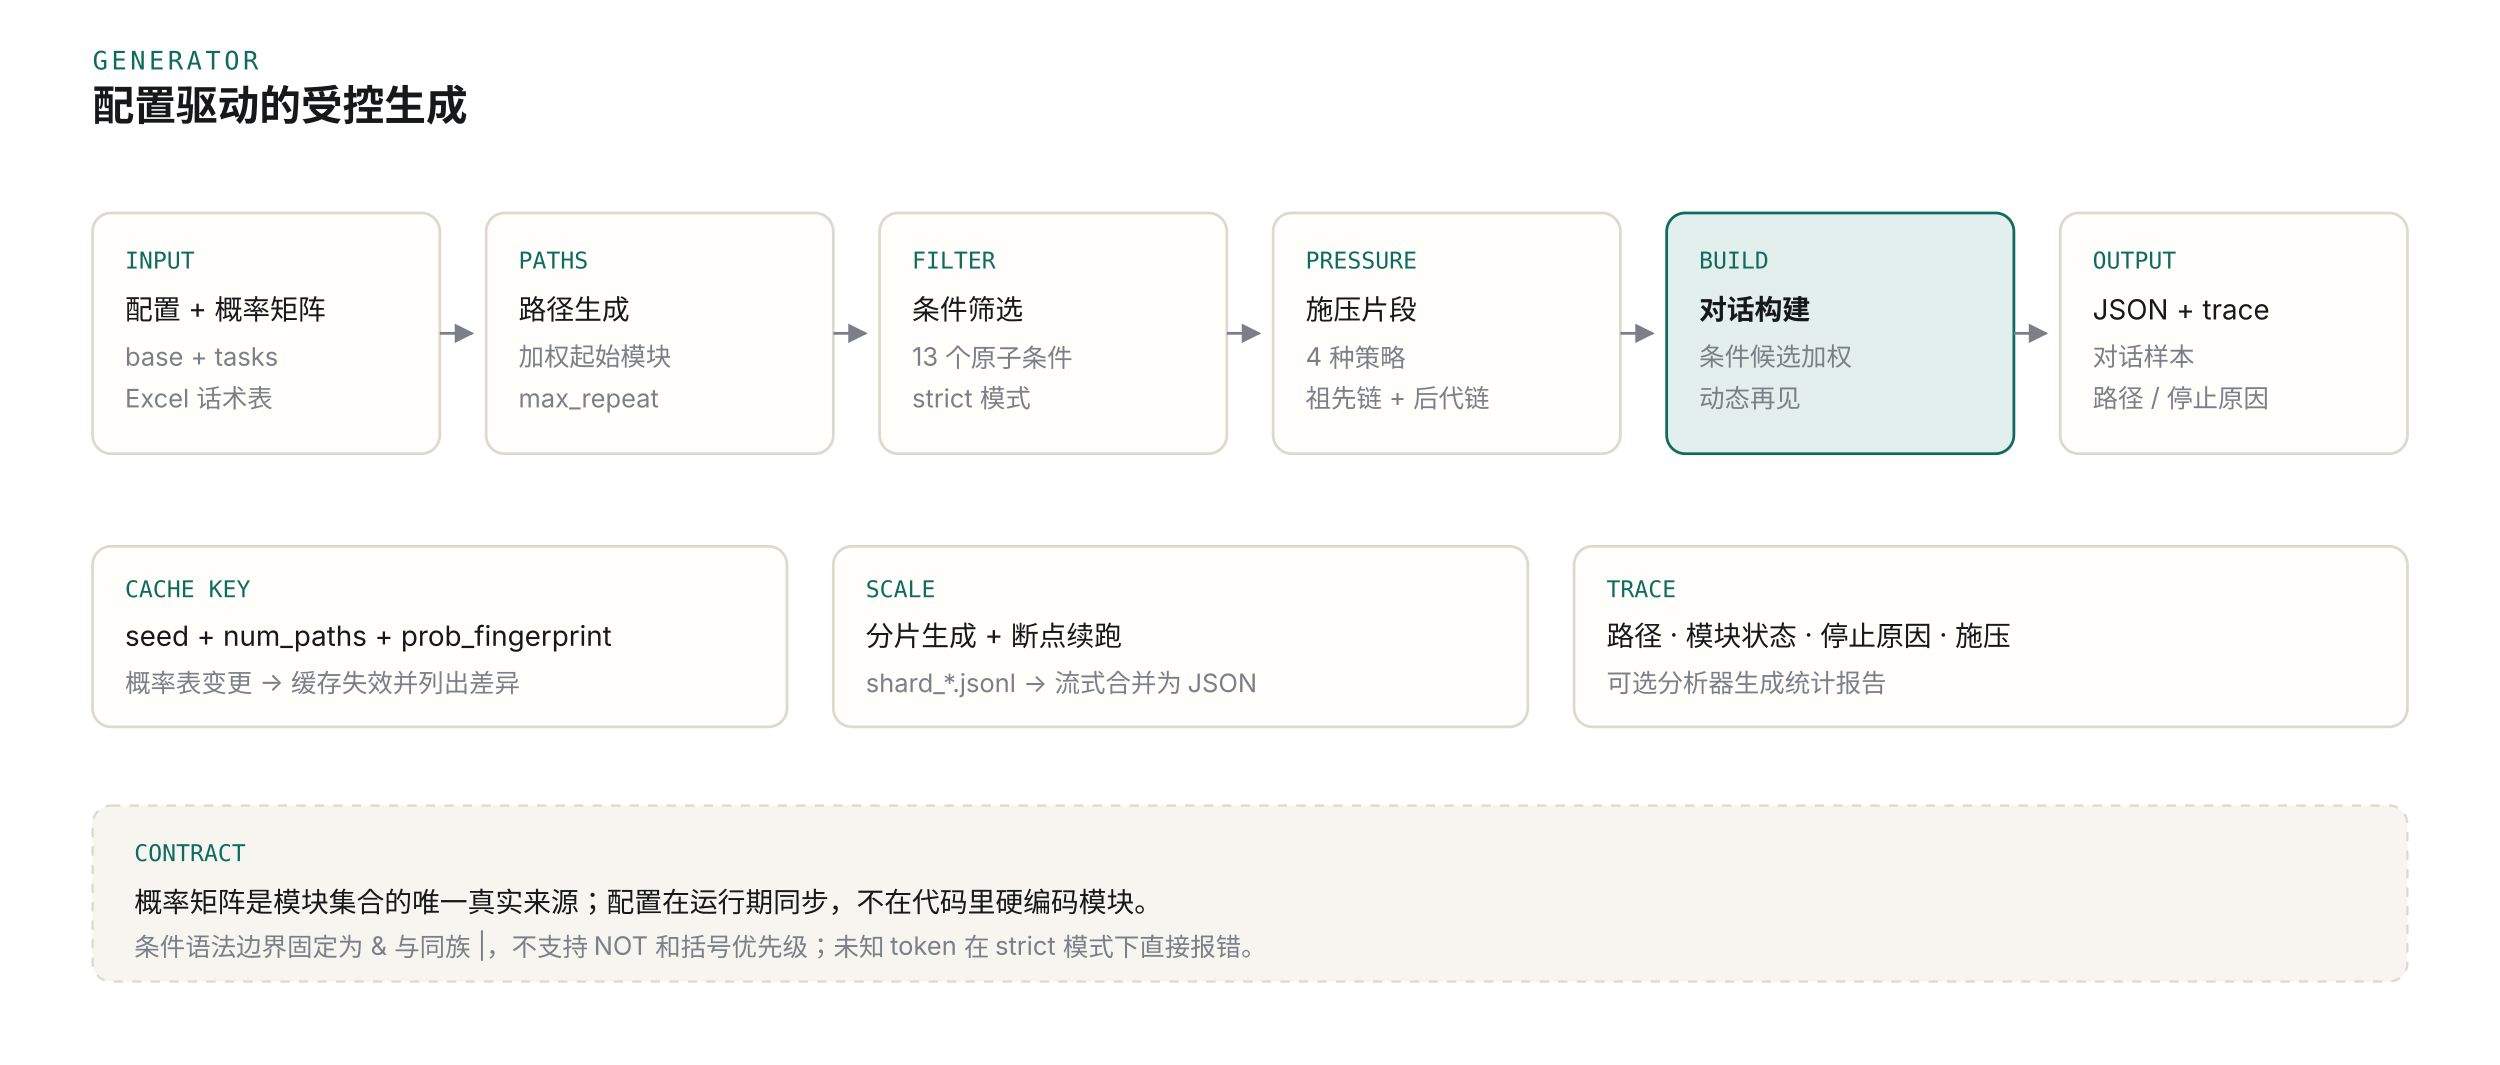
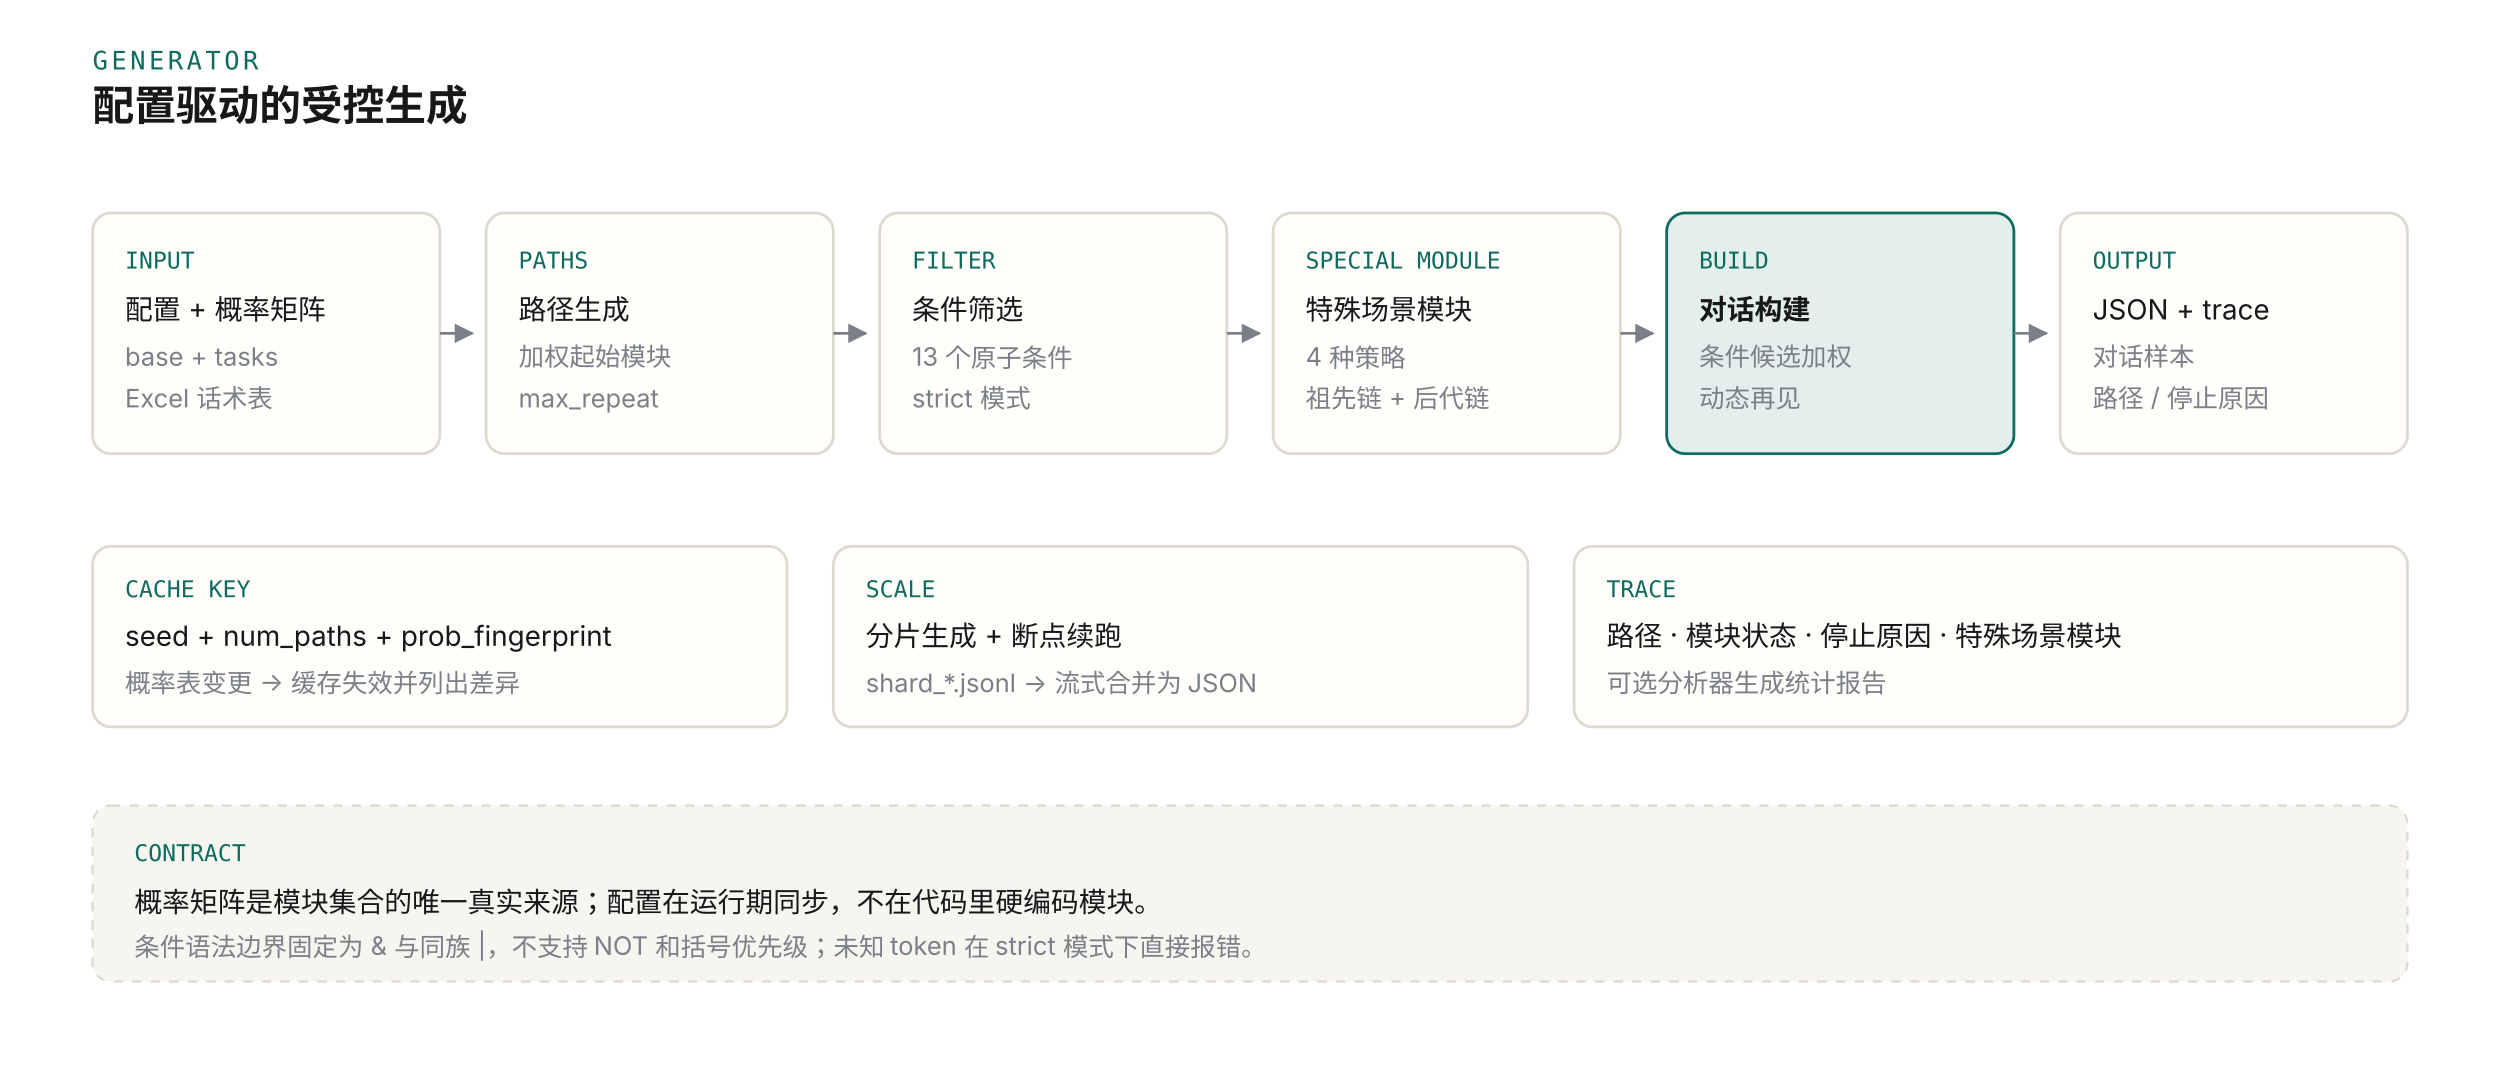
<svg xmlns="http://www.w3.org/2000/svg" viewBox="0 0 1080 460" role="img" aria-labelledby="title desc">
  <defs>
    <marker id="a2" viewBox="0 0 10 10" refX="9" refY="5" markerWidth="7" markerHeight="7" orient="auto-start-reverse">
      <path d="M0,0 L10,5 L0,10 z" fill="#7b8088" />
    </marker>
    <style>
      .b { fill: #fffefb; stroke: #ded9cf; stroke-width: 1.2; }
      .ba { fill: #e3efec; stroke: #0f6b5f; stroke-width: 1.2; }
      .t { font-family: -apple-system, BlinkMacSystemFont, "Segoe UI", "Noto Sans SC", "PingFang SC", sans-serif; fill: #17181a; }
      .m { font-family: -apple-system, BlinkMacSystemFont, "Segoe UI", "Noto Sans SC", "PingFang SC", sans-serif; fill: #7b8088; }
      .k { font-family: ui-monospace, SFMono-Regular, Menlo, Consolas, monospace; fill: #0f6b5f; }
      .l { stroke: #7b8088; stroke-width: 1.2; fill: none; marker-end: url(#a2); }
      .d { stroke: #c7c0b3; stroke-width: 1.1; stroke-dasharray: 4 4; fill: none; }
    </style>
  </defs>
  <text x="40" y="30" class="k" font-size="11" letter-spacing="1.5">GENERATOR</text>
  <text x="40" y="52" class="t" font-size="18" font-weight="700">配置驱动的受控生成</text>
  <rect class="b" x="40" y="92" width="150" height="104" rx="8" />
  <text x="54" y="116" class="k" font-size="10">INPUT</text>
  <text x="54" y="138" class="t" font-size="12">配置 + 概率矩阵</text>
  <text x="54" y="158" class="m" font-size="11">base + tasks</text>
  <text x="54" y="176" class="m" font-size="11">Excel 话术表</text>
  <rect class="b" x="210" y="92" width="150" height="104" rx="8" />
  <text x="224" y="116" class="k" font-size="10">PATHS</text>
  <text x="224" y="138" class="t" font-size="12">路径生成</text>
  <text x="224" y="158" class="m" font-size="11">加权起始模块</text>
  <text x="224" y="176" class="m" font-size="11">max_repeat</text>
  <rect class="b" x="380" y="92" width="150" height="104" rx="8" />
  <text x="394" y="116" class="k" font-size="10">FILTER</text>
  <text x="394" y="138" class="t" font-size="12">条件筛选</text>
  <text x="394" y="158" class="m" font-size="11">13 个原子条件</text>
  <text x="394" y="176" class="m" font-size="11">strict 模式</text>
  <rect class="b" x="550" y="92" width="150" height="104" rx="8" />
-   <text x="564" y="116" class="k" font-size="10">PRESSURE</text>
-   <text x="564" y="138" class="t" font-size="12">施压片段</text>
+   <text x="564" y="116" class="k" font-size="10">SPECIAL MODULE</text>
+   <text x="564" y="138" class="t" font-size="12">特殊场景模块</text>
  <text x="564" y="158" class="m" font-size="11">4 种策略</text>
  <text x="564" y="176" class="m" font-size="11">祖先链 + 后代链</text>
  <rect class="ba" x="720" y="92" width="150" height="104" rx="8" />
  <text x="734" y="116" class="k" font-size="10">BUILD</text>
  <text x="734" y="138" class="t" font-size="12" font-weight="700">对话构建</text>
  <text x="734" y="158" class="m" font-size="11">条件候选加权</text>
  <text x="734" y="176" class="m" font-size="11">动态再见</text>
  <rect class="b" x="890" y="92" width="150" height="104" rx="8" />
  <text x="904" y="116" class="k" font-size="10">OUTPUT</text>
  <text x="904" y="138" class="t" font-size="12">JSON + trace</text>
  <text x="904" y="158" class="m" font-size="11">对话样本</text>
  <text x="904" y="176" class="m" font-size="11">路径 / 停止原因</text>
  <line class="l" x1="190" y1="144" x2="204" y2="144" />
  <line class="l" x1="360" y1="144" x2="374" y2="144" />
  <line class="l" x1="530" y1="144" x2="544" y2="144" />
  <line class="l" x1="700" y1="144" x2="714" y2="144" />
  <line class="l" x1="870" y1="144" x2="884" y2="144" />
  <rect class="b" x="40" y="236" width="300" height="78" rx="8" />
  <text x="54" y="258" class="k" font-size="10">CACHE KEY</text>
  <text x="54" y="279" class="t" font-size="12">seed + num_paths + prob_fingerprint</text>
  <text x="54" y="299" class="m" font-size="11">概率表变更 → 缓存失效并列出差异</text>
  <rect class="b" x="360" y="236" width="300" height="78" rx="8" />
  <text x="374" y="258" class="k" font-size="10">SCALE</text>
  <text x="374" y="279" class="t" font-size="12">分片生成 + 断点续跑</text>
  <text x="374" y="299" class="m" font-size="11">shard_*.jsonl → 流式合并为 JSON</text>
  <rect class="b" x="680" y="236" width="360" height="78" rx="8" />
  <text x="694" y="258" class="k" font-size="10">TRACE</text>
-   <text x="694" y="279" class="t" font-size="12">路径 · 模块状态 · 停止原因 · 施压</text>
+   <text x="694" y="279" class="t" font-size="12">路径 · 模块状态 · 停止原因 · 特殊场景模块</text>
  <text x="694" y="299" class="m" font-size="11">可选分析器生成统计报告</text>
  <rect x="40" y="348" width="1000" height="76" rx="8" fill="#f7f5f0" stroke="#ded9cf" stroke-dasharray="4 4" />
  <text x="58" y="372" class="k" font-size="10">CONTRACT</text>
  <text x="58" y="394" class="t" font-size="12">概率矩阵是模块集合的唯一真实来源；配置在运行期同步，不在代码里硬编码模块。</text>
  <text x="58" y="413" class="m" font-size="11">条件语法边界固定为 &amp; 与同族 |，不支持 NOT 和括号优先级；未知 token 在 strict 模式下直接报错。</text>
</svg>
